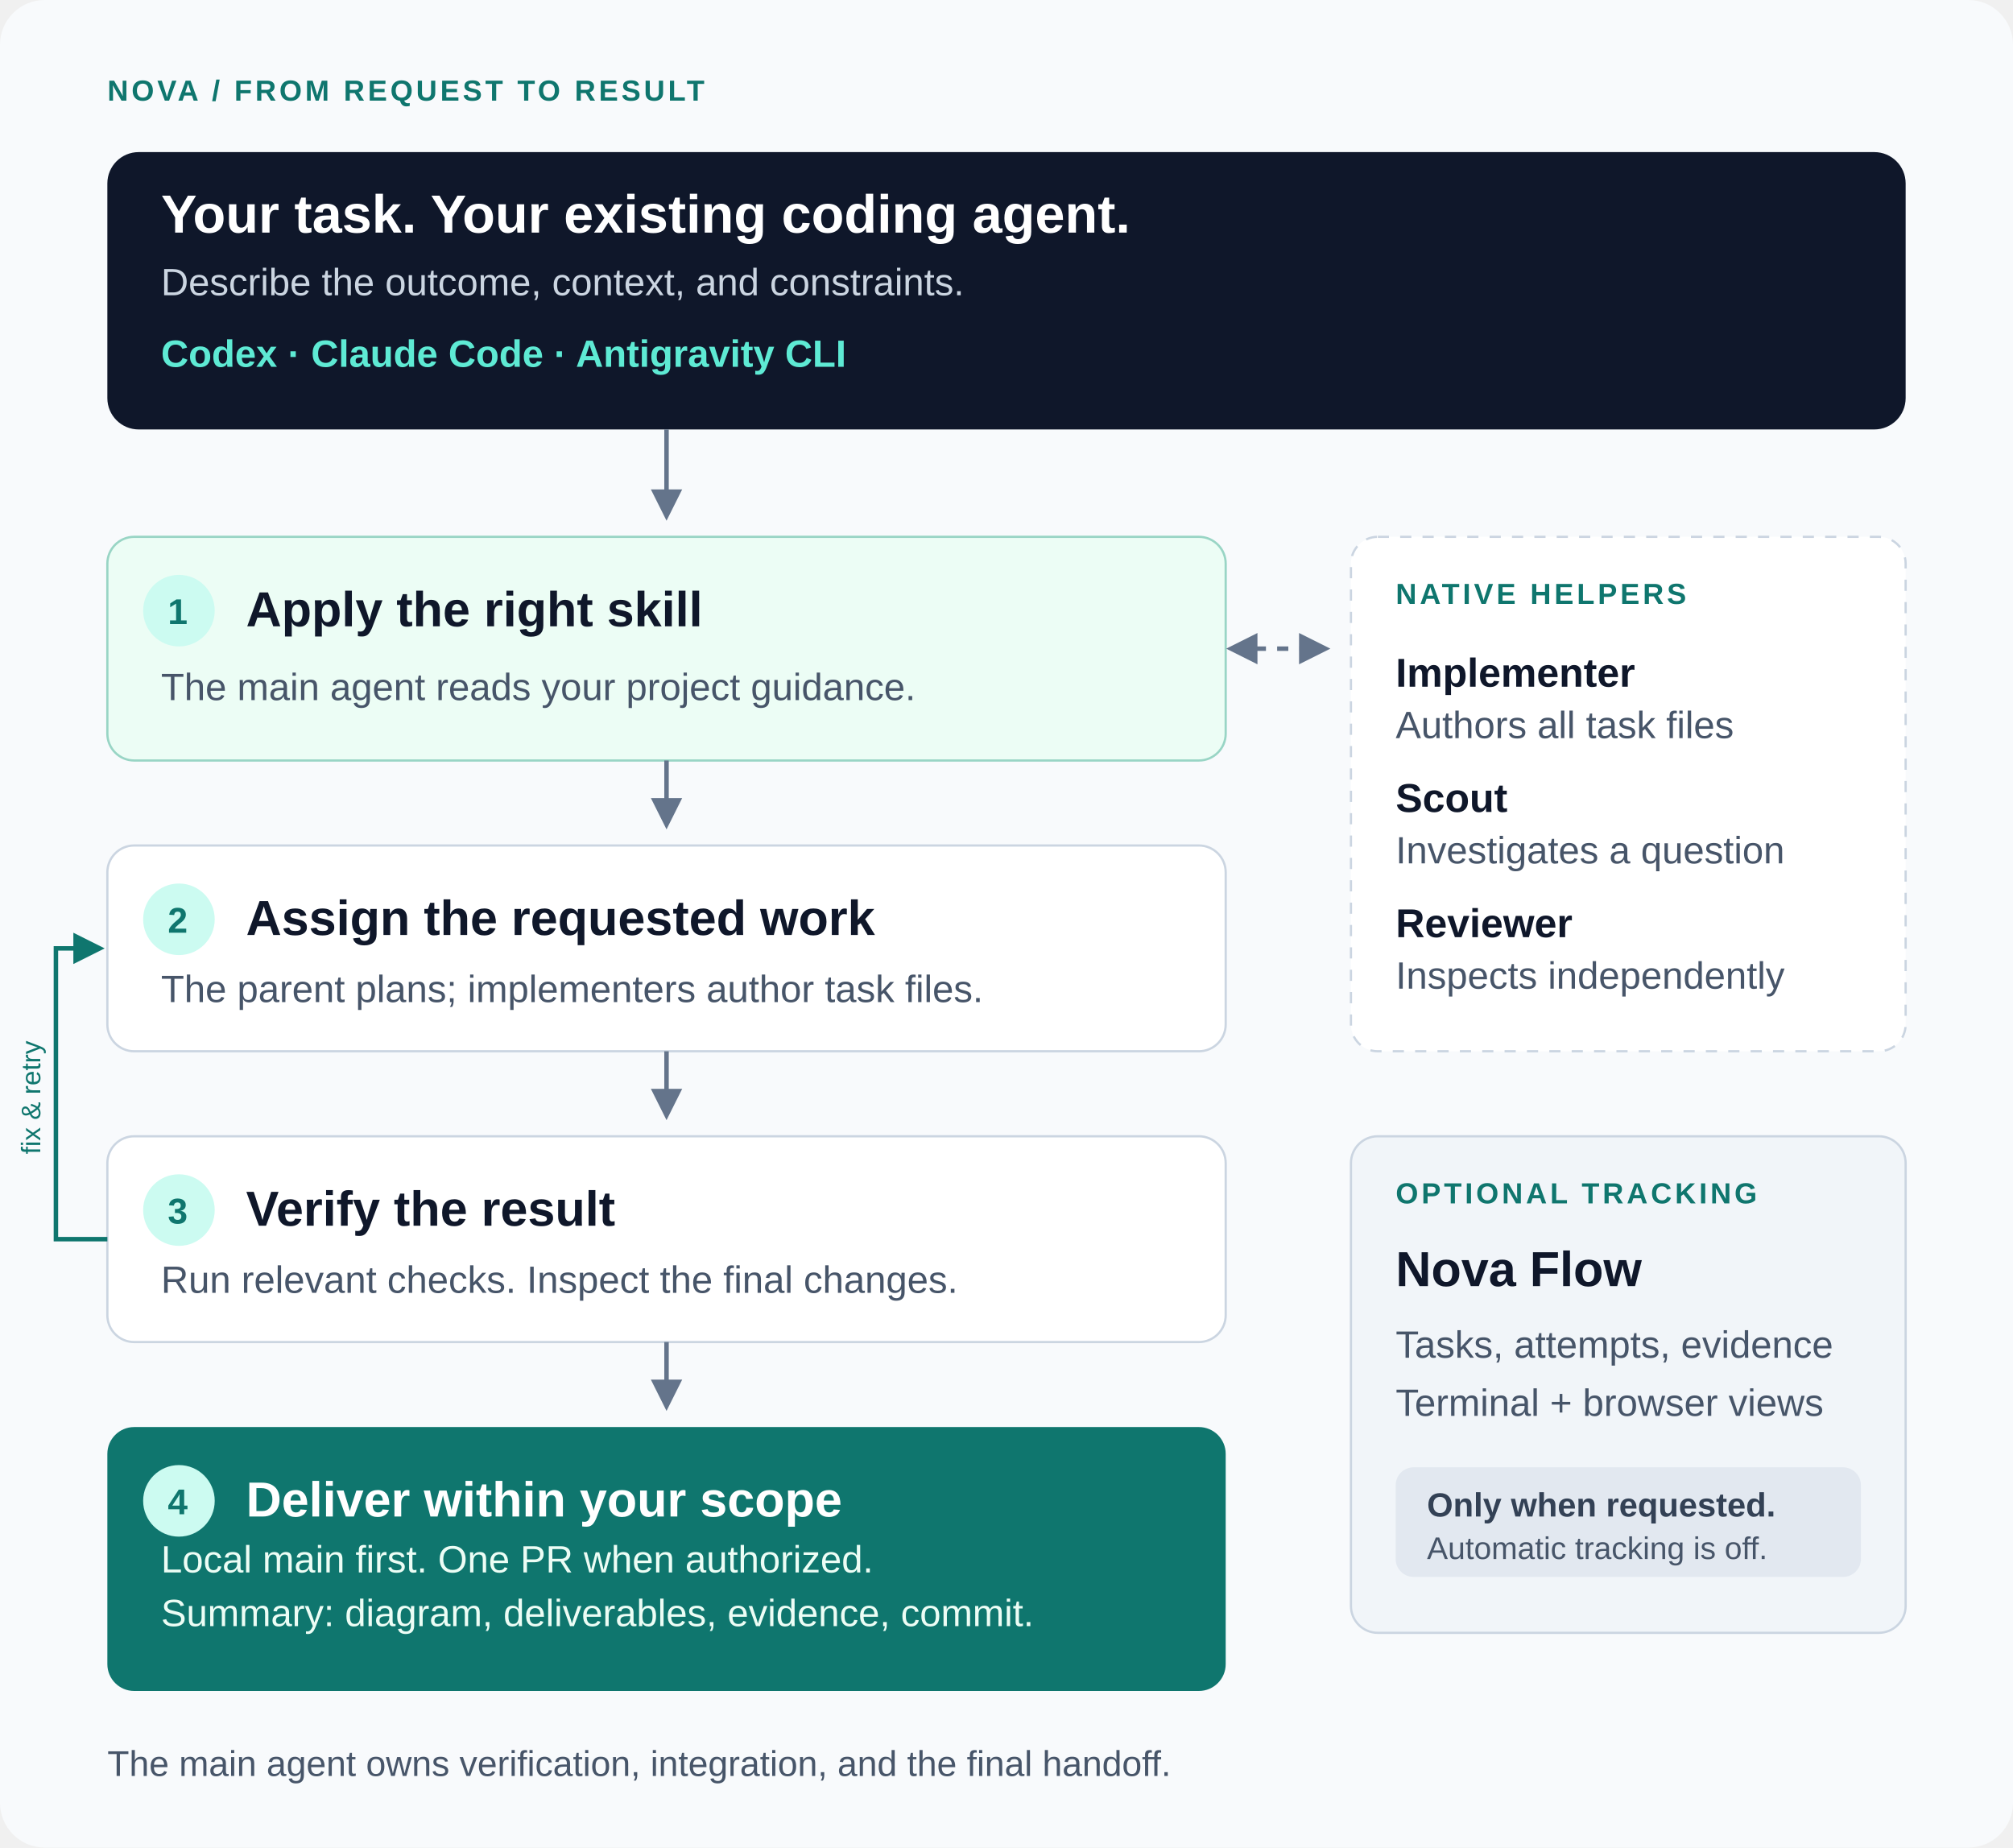
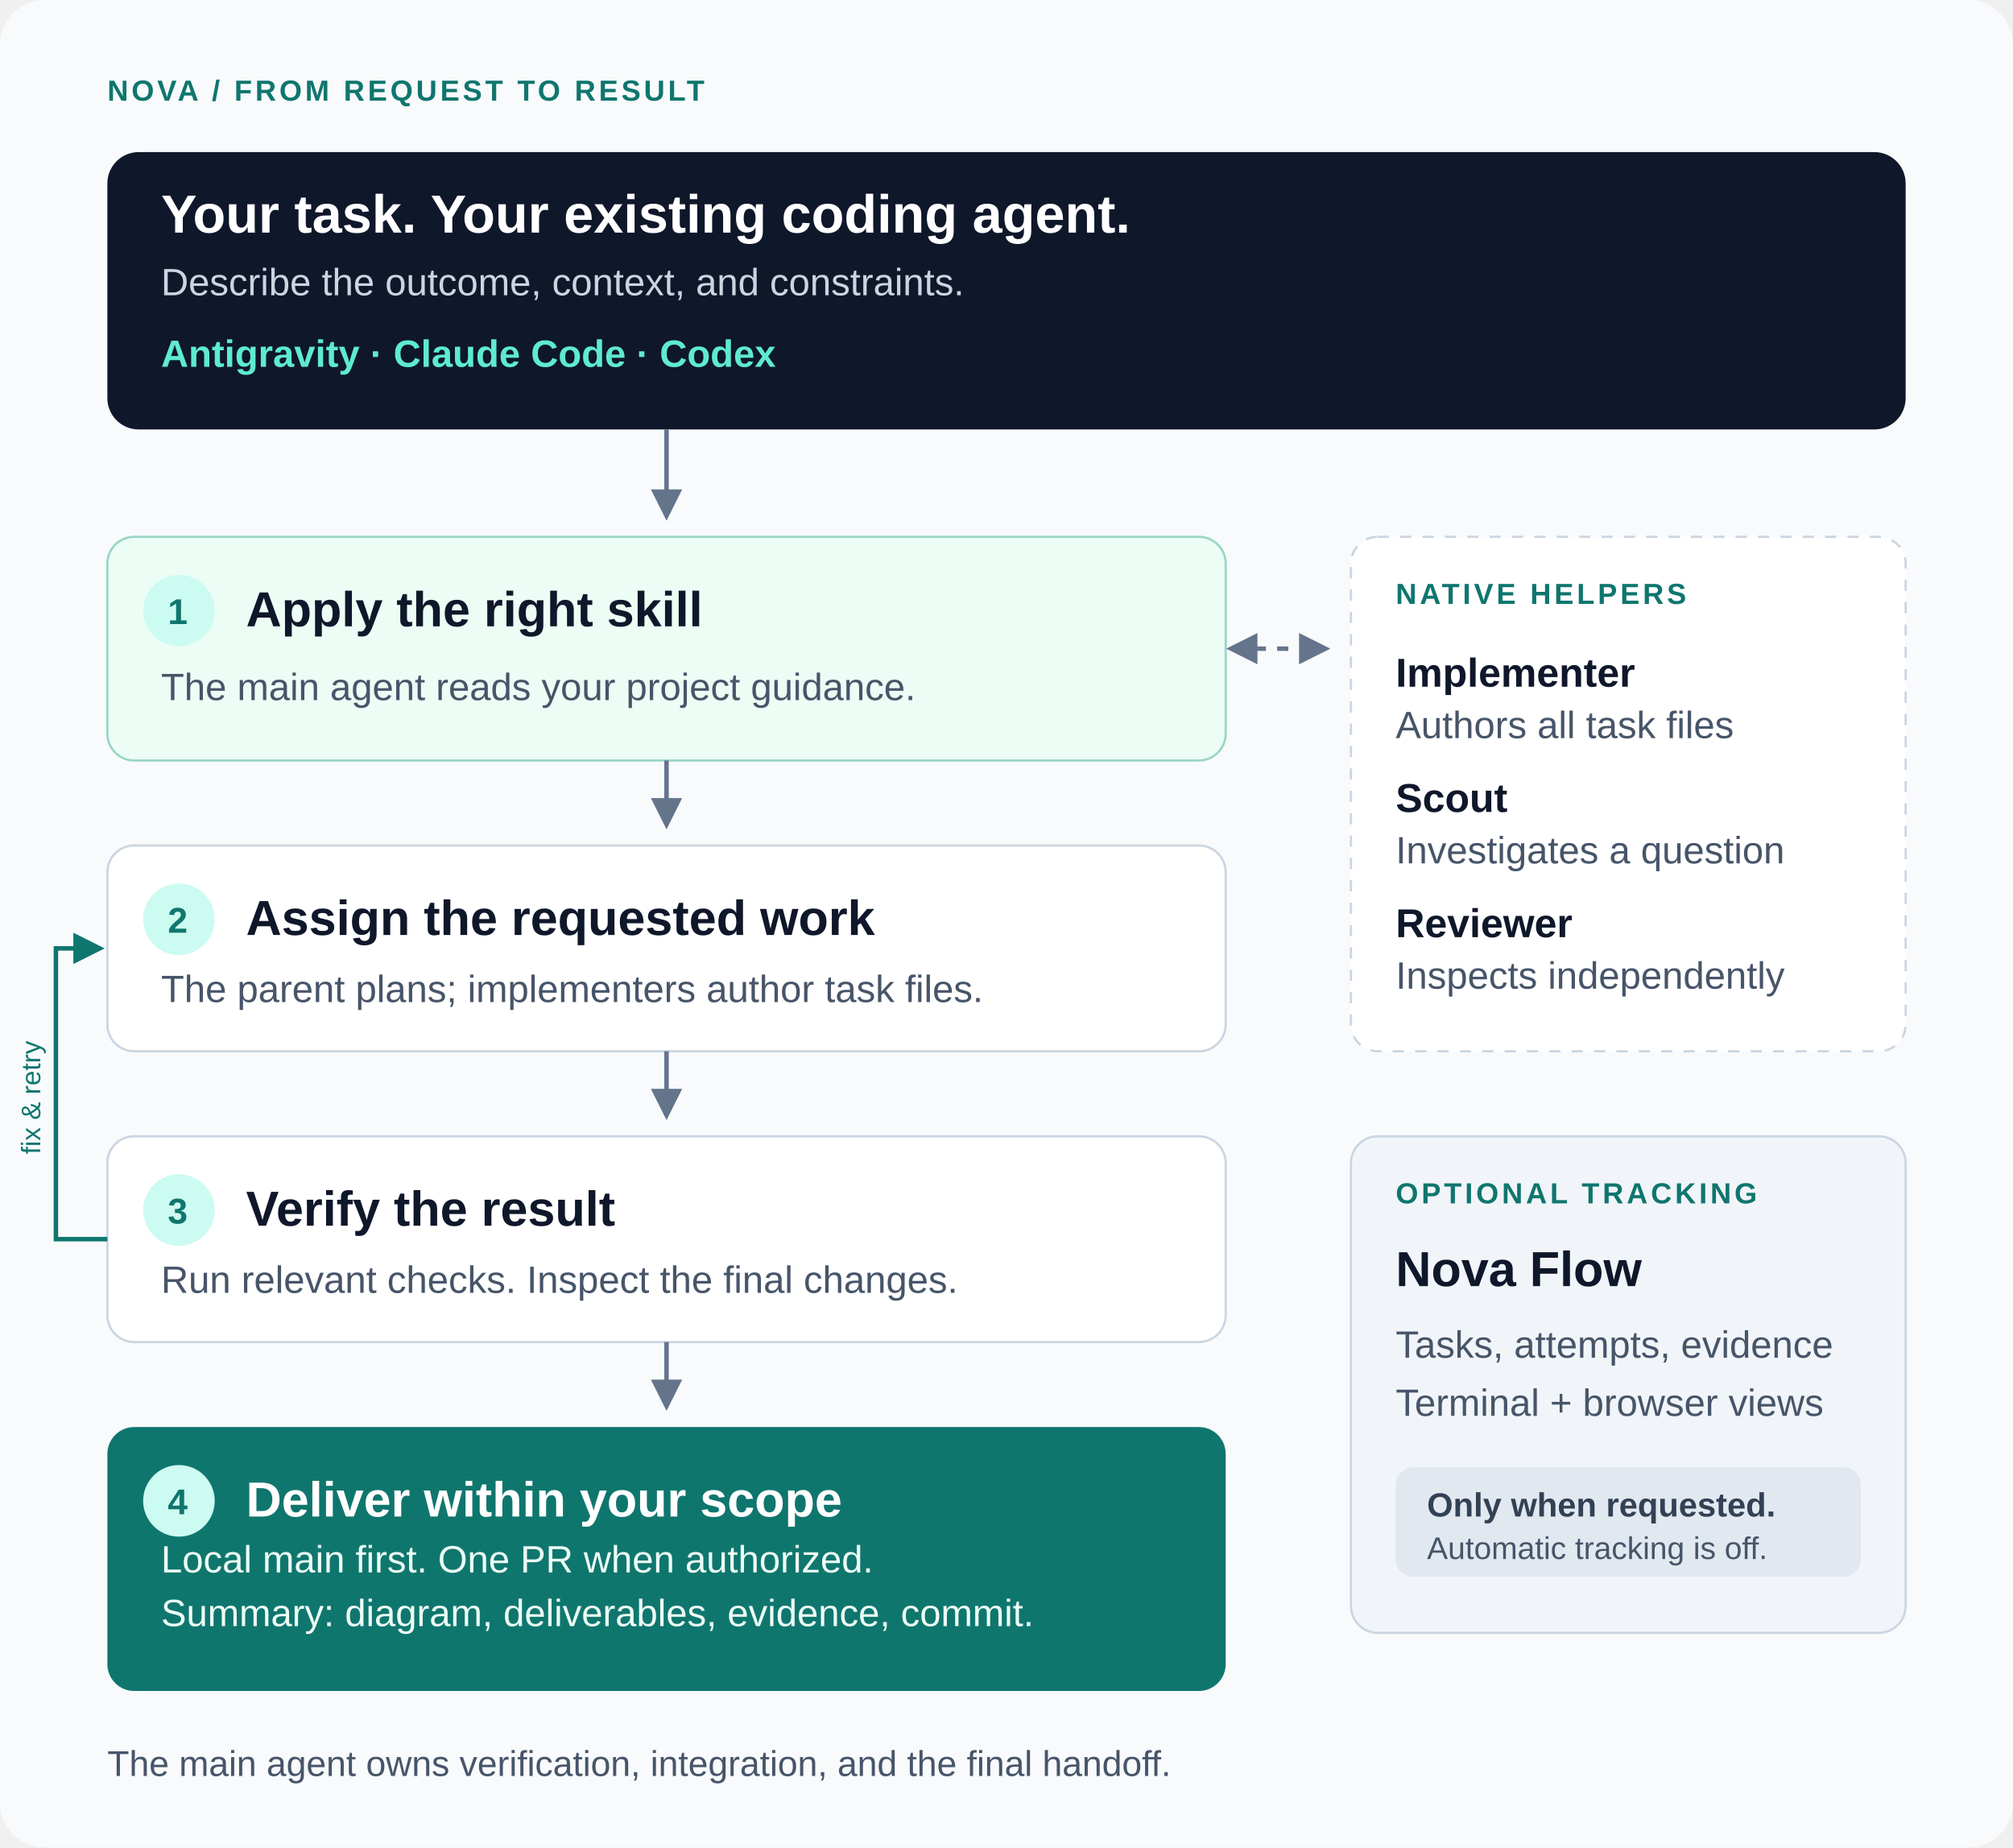
<svg xmlns="http://www.w3.org/2000/svg" width="900" height="826" viewBox="0 0 900 826" role="img" aria-labelledby="title description">
  <defs>
    <marker id="arrow" viewBox="0 0 10 10" refX="8" refY="5" markerWidth="7" markerHeight="7" orient="auto-start-reverse">
      <path d="M 0 0 L 10 5 L 0 10 Z" fill="#64748b" />
    </marker>
    <marker id="teal-arrow" viewBox="0 0 10 10" refX="8" refY="5" markerWidth="7" markerHeight="7" orient="auto-start-reverse">
      <path d="M 0 0 L 10 5 L 0 10 Z" fill="#0f766e" />
    </marker>
    <style>
      text { font-family: -apple-system, BlinkMacSystemFont, 'Segoe UI', Arial, sans-serif; }
      .heading { font-size: 22px; font-weight: 650; fill: #0f172a; }
      .body { font-size: 17px; fill: #475569; }
      .label { font-size: 13px; font-weight: 700; letter-spacing: 1.4px; fill: #0f766e; }
      .number { font-size: 16px; font-weight: 700; fill: #0f766e; }
      .line { fill: none; stroke: #64748b; stroke-width: 2; marker-end: url(#arrow); }
    </style>
  </defs>
  <rect width="900" height="826" rx="20" fill="#f8fafc" />
  <text x="48" y="45" class="label">NOVA / FROM REQUEST TO RESULT</text>
  <rect x="48" y="68" width="804" height="124" rx="14" fill="#0f172a" />
  <text x="72" y="104" font-size="24" font-weight="650" fill="#ffffff">Your task. Your existing coding agent.</text>
  <text x="72" y="132" font-size="17" fill="#cbd5e1">Describe the outcome, context, and constraints.</text>
-   <text x="72" y="164" font-size="17" font-weight="600" fill="#5eead4">Codex  ·  Claude Code  ·  Antigravity CLI</text>
+   <text x="72" y="164" font-size="17" font-weight="600" fill="#5eead4">Antigravity  ·  Claude Code  ·  Codex</text>
  <path d="M 298 192 V 230" class="line" />
  <rect x="48" y="240" width="500" height="100" rx="12" fill="#ecfdf5" stroke="#99d5c5" />
  <circle cx="80" cy="273" r="16" fill="#ccfbf1" />
  <text x="75" y="279" class="number">1</text>
  <text x="110" y="280" class="heading">Apply the right skill</text>
  <text x="72" y="313" class="body">The main agent reads your project guidance.</text>
  <path d="M 298 340 V 368" class="line" />
  <rect x="48" y="378" width="500" height="92" rx="12" fill="#ffffff" stroke="#cbd5e1" />
  <circle cx="80" cy="411" r="16" fill="#ccfbf1" />
  <text x="75" y="417" class="number">2</text>
  <text x="110" y="418" class="heading">Assign the requested work</text>
  <text x="72" y="448" class="body">The parent plans; implementers author task files.</text>
  <path d="M 298 470 V 498" class="line" />
  <rect x="48" y="508" width="500" height="92" rx="12" fill="#ffffff" stroke="#cbd5e1" />
  <circle cx="80" cy="541" r="16" fill="#ccfbf1" />
  <text x="75" y="547" class="number">3</text>
  <text x="110" y="548" class="heading">Verify the result</text>
  <text x="72" y="578" class="body">Run relevant checks. Inspect the final changes.</text>
  <path d="M 48 554 H 25 V 424 H 44" fill="none" stroke="#0f766e" stroke-width="2" marker-end="url(#teal-arrow)" />
  <text x="18" y="516" font-size="12" fill="#0f766e" transform="rotate(-90 18 516)">fix &amp; retry</text>
  <path d="M 298 600 V 628" class="line" />
  <rect x="48" y="638" width="500" height="118" rx="12" fill="#0f766e" />
  <circle cx="80" cy="671" r="16" fill="#ccfbf1" />
  <text x="75" y="677" class="number">4</text>
  <text x="110" y="678" font-size="22" font-weight="650" fill="#ffffff">Deliver within your scope</text>
  <text x="72" y="703" font-size="17" fill="#ecfdf5">Local main first. One PR when authorized.</text>
  <text x="72" y="727" font-size="17" fill="#ecfdf5">Summary: diagram, deliverables, evidence, commit.</text>
  <path d="M 551 290 H 592" fill="none" stroke="#64748b" stroke-width="2" stroke-dasharray="5 5" marker-start="url(#arrow)" marker-end="url(#arrow)" />
  <rect x="604" y="240" width="248" height="230" rx="12" fill="#ffffff" stroke="#cbd5e1" stroke-dasharray="5 5" />
  <text x="624" y="270" class="label">NATIVE HELPERS</text>
  <text x="624" y="307" font-size="18" font-weight="650" fill="#0f172a">Implementer</text>
  <text x="624" y="330" class="body">Authors all task files</text>
  <text x="624" y="363" font-size="18" font-weight="650" fill="#0f172a">Scout</text>
  <text x="624" y="386" class="body">Investigates a question</text>
  <text x="624" y="419" font-size="18" font-weight="650" fill="#0f172a">Reviewer</text>
  <text x="624" y="442" class="body">Inspects independently</text>
  <rect x="604" y="508" width="248" height="222" rx="12" fill="#f1f5f9" stroke="#cbd5e1" />
  <text x="624" y="538" class="label">OPTIONAL TRACKING</text>
  <text x="624" y="575" class="heading">Nova Flow</text>
  <text x="624" y="607" class="body">Tasks, attempts, evidence</text>
  <text x="624" y="633" class="body">Terminal + browser views</text>
  <rect x="624" y="656" width="208" height="49" rx="8" fill="#e2e8f0" />
  <text x="638" y="678" font-size="15" font-weight="600" fill="#334155">Only when requested.</text>
  <text x="638" y="697" font-size="14" fill="#475569">Automatic tracking is off.</text>
  <text x="48" y="794" font-size="16" fill="#475569">The main agent owns verification, integration, and the final handoff.</text>
</svg>
